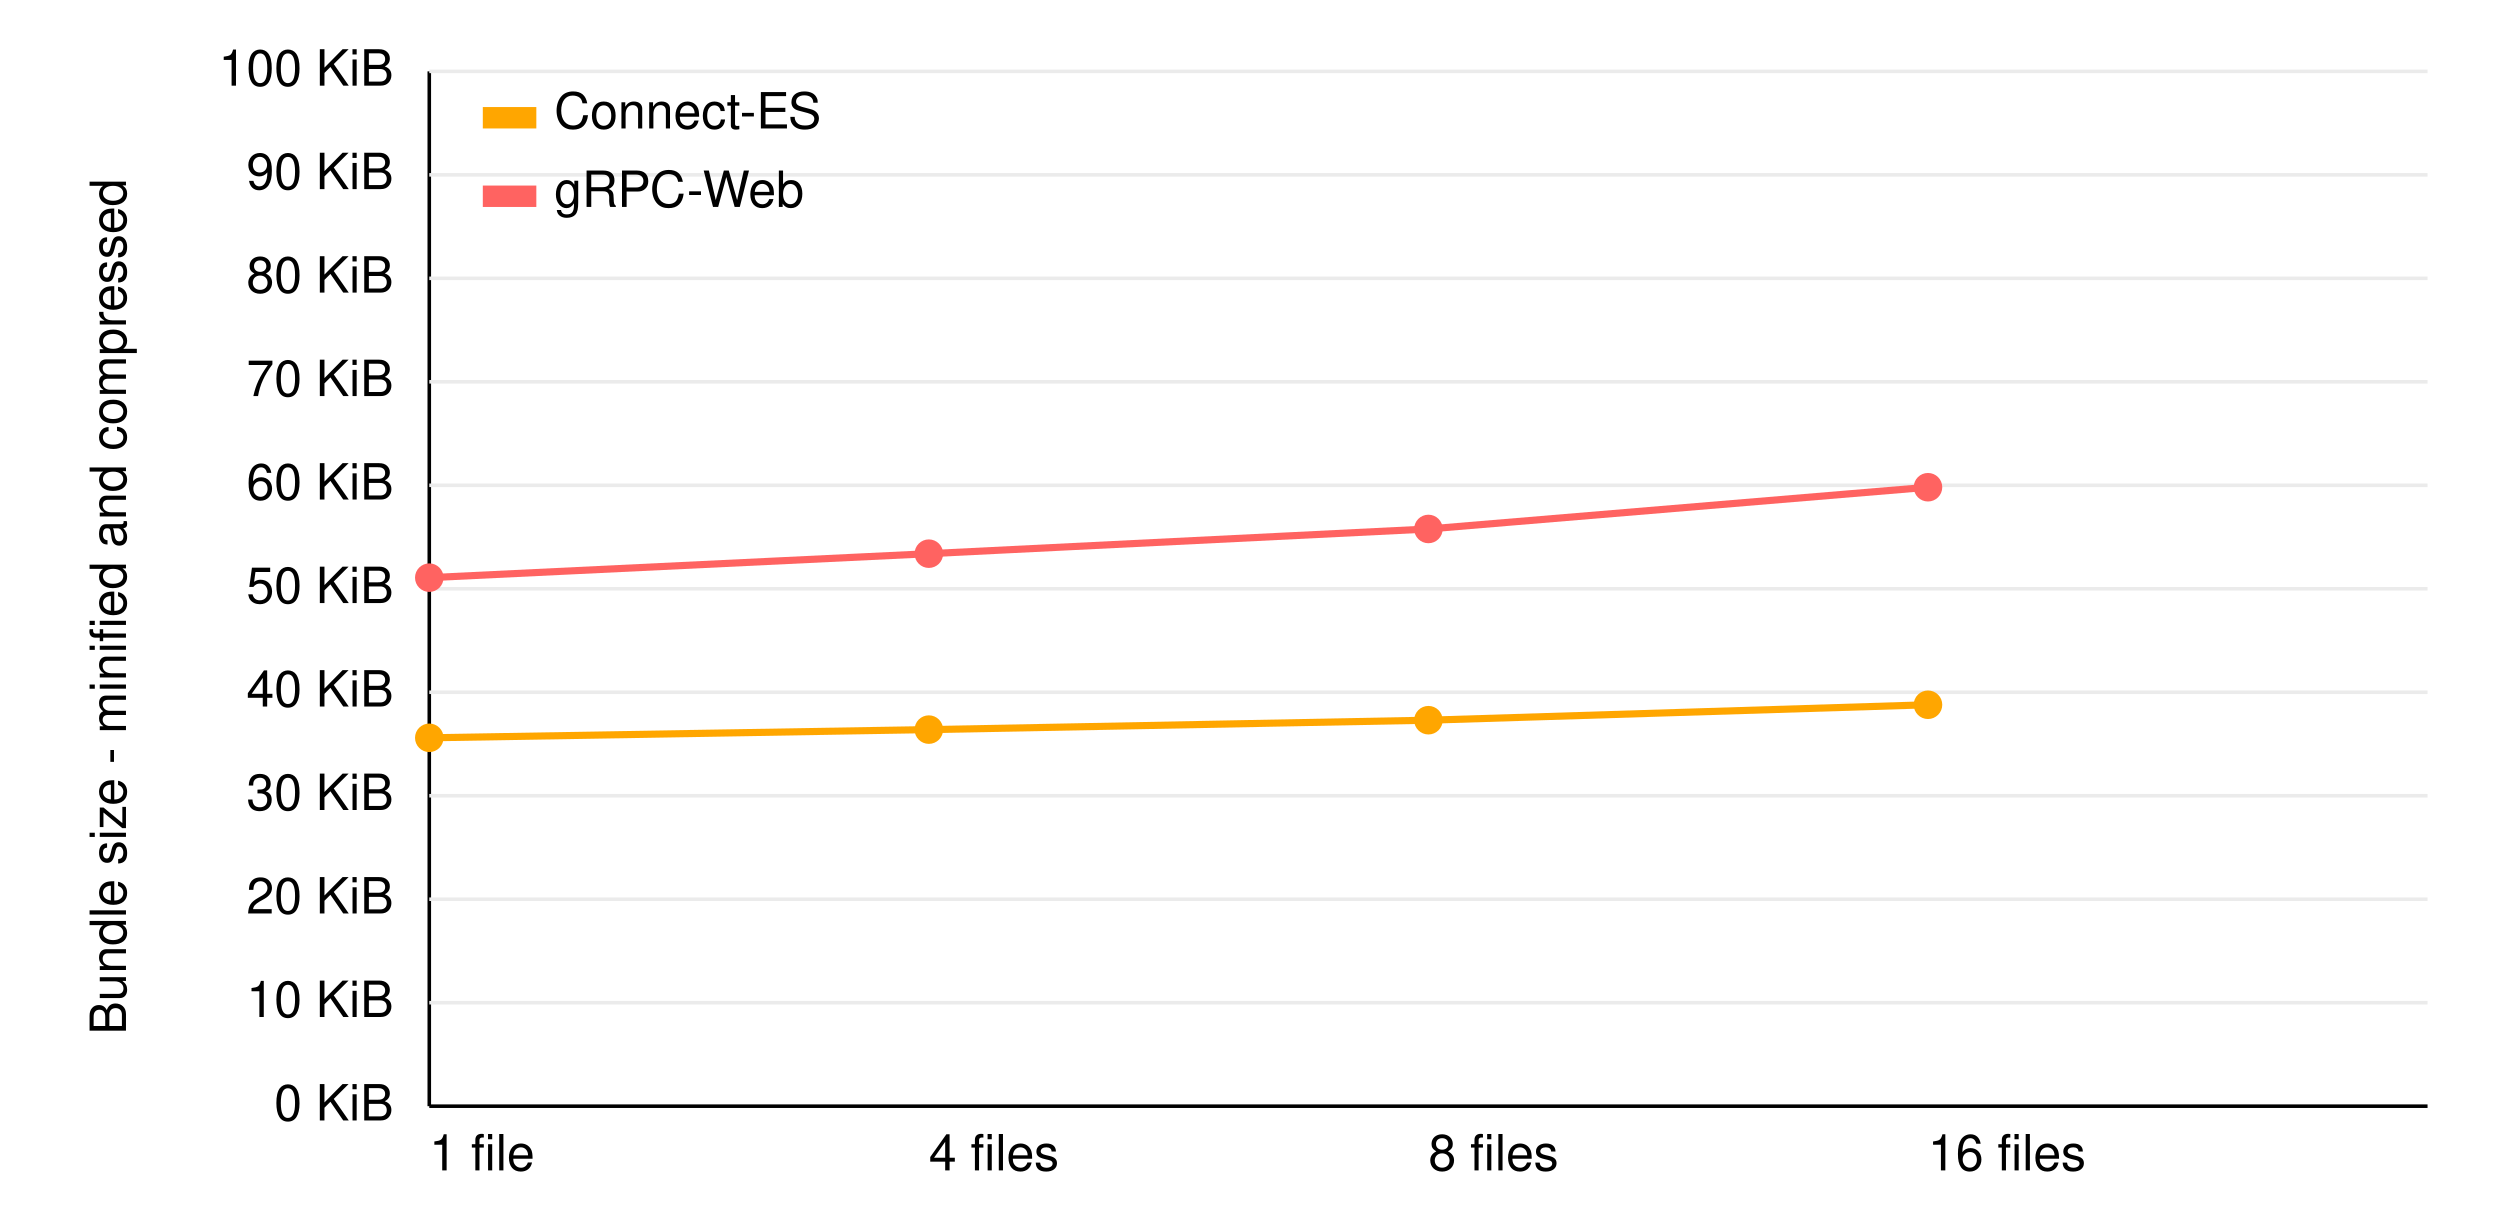
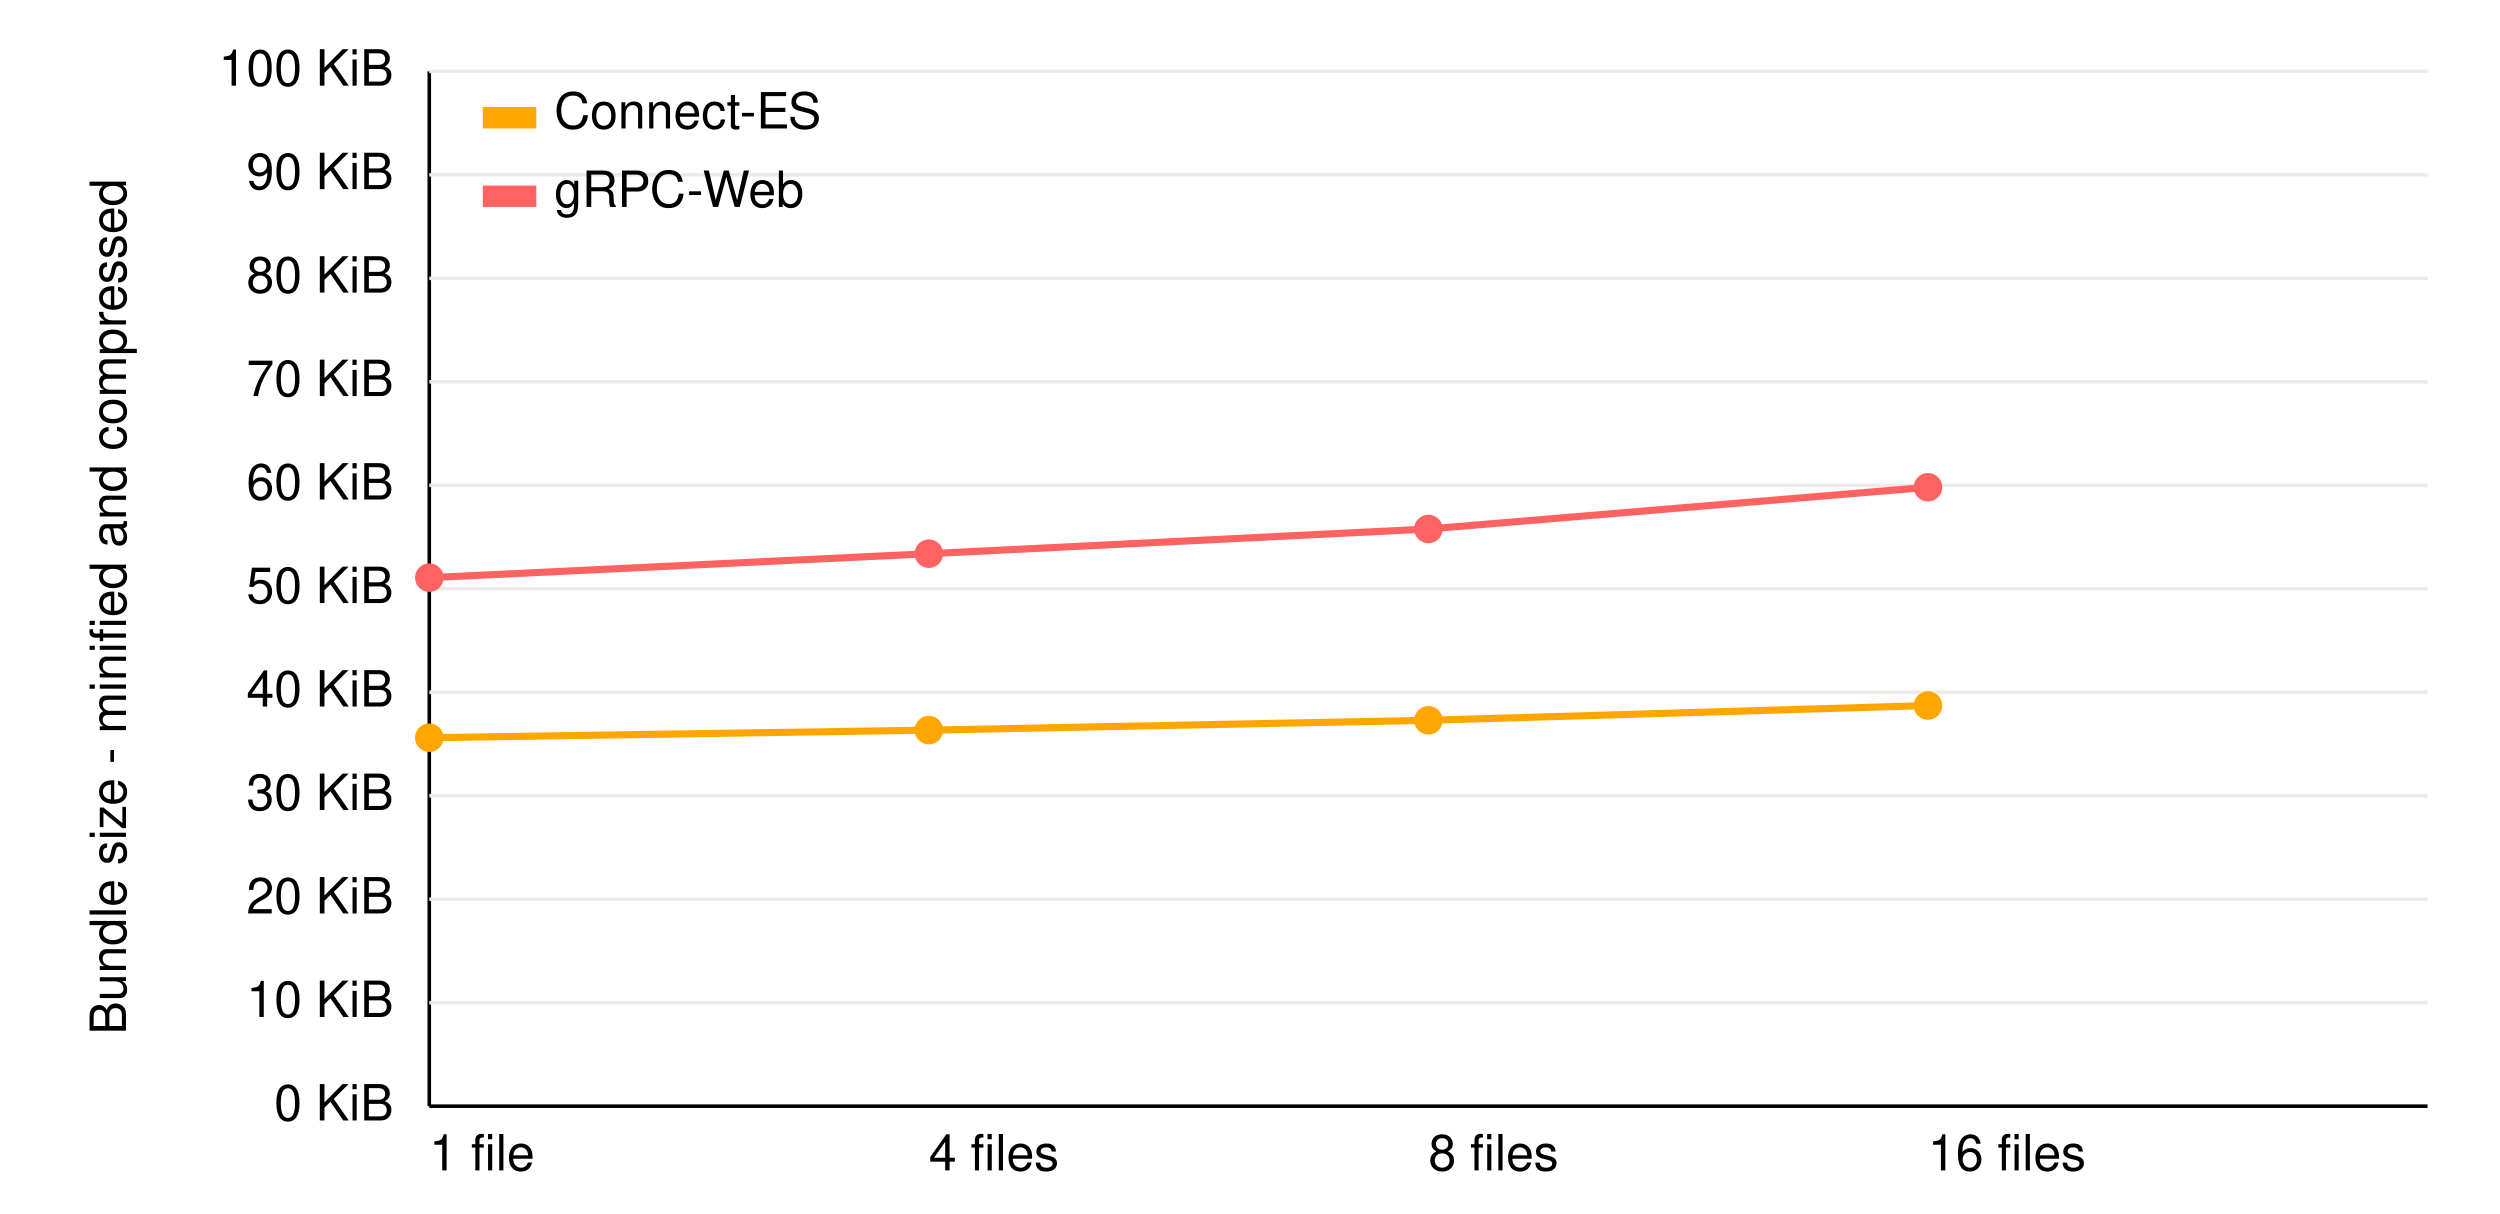
<svg xmlns="http://www.w3.org/2000/svg" version="1.1" width="680px" height="330px" viewBox="0 0 680 340" class="chart">
  <style>
      
      text {
        font: 14px Verdana, Helvetica, Arial, sans-serif;
      }
      
    </style>
  <g transform="translate(110,310)">
    <line y1="0" x2="560" stroke="black" />
    <text x="0" y="18" text-anchor="start">1 file</text>
    <text x="140" y="18" text-anchor="start">4 files</text>
    <text x="280" y="18" text-anchor="start">8 files</text>
    <text x="420" y="18" text-anchor="start">16 files</text>
  </g>
  <g transform="translate(110, 20)">
    <line x1="0" x2="0" y1="0" y2="290" stroke="black" />
    <g transform="rotate(-90), translate(-150,-85)">
      <text text-anchor="middle">Bundle size - minified and compressed</text>
    </g>
    <text x="-10" y="4" text-anchor="end">100 KiB</text>
    <line x1="0" x2="560" y1="0" y2="0" stroke="#ebebeb" />
    <text x="-10" y="33" text-anchor="end">90 KiB</text>
    <line x1="0" x2="560" y1="29" y2="29" stroke="#ebebeb" />
    <text x="-10" y="62" text-anchor="end">80 KiB</text>
    <line x1="0" x2="560" y1="58" y2="58" stroke="#ebebeb" />
    <text x="-10" y="91" text-anchor="end">70 KiB</text>
    <line x1="0" x2="560" y1="87" y2="87" stroke="#ebebeb" />
    <text x="-10" y="120" text-anchor="end">60 KiB</text>
    <line x1="0" x2="560" y1="116" y2="116" stroke="#ebebeb" />
    <text x="-10" y="149" text-anchor="end">50 KiB</text>
    <line x1="0" x2="560" y1="145" y2="145" stroke="#ebebeb" />
    <text x="-10" y="178" text-anchor="end">40 KiB</text>
    <line x1="0" x2="560" y1="174" y2="174" stroke="#ebebeb" />
    <text x="-10" y="207" text-anchor="end">30 KiB</text>
    <line x1="0" x2="560" y1="203" y2="203" stroke="#ebebeb" />
    <text x="-10" y="236" text-anchor="end">20 KiB</text>
    <line x1="0" x2="560" y1="232" y2="232" stroke="#ebebeb" />
    <text x="-10" y="265" text-anchor="end">10 KiB</text>
    <line x1="0" x2="560" y1="261" y2="261" stroke="#ebebeb" />
    <text x="-10" y="294" text-anchor="end">0 KiB</text>
  </g>
  <g transform="translate(110, 20)">
-     <polyline fill="none" stroke="#ffa600" stroke-width="2" points="0,186.767 140,184.467 280,181.831 420,177.503">
+     <polyline fill="none" stroke="#ffa600" stroke-width="2" points="0,186.738 140,184.612 280,181.856 420,177.716">
    </polyline>
-     <circle cx="0" cy="186.767" r="4" fill="#ffa600" />
-     <circle cx="140" cy="184.467" r="4" fill="#ffa600" />
-     <circle cx="280" cy="181.831" r="4" fill="#ffa600" />
-     <circle cx="420" cy="177.503" r="4" fill="#ffa600" />
+     <circle cx="0" cy="186.738" r="4" fill="#ffa600" />
+     <circle cx="140" cy="184.612" r="4" fill="#ffa600" />
+     <circle cx="280" cy="181.856" r="4" fill="#ffa600" />
+     <circle cx="420" cy="177.716" r="4" fill="#ffa600" />
  </g>
  <g transform="translate(110, 20)">
    <polyline fill="none" stroke="#ff6361" stroke-width="2" points="0,141.885 140,135.164 280,128.24 420,116.544">
    </polyline>
    <circle cx="0" cy="141.885" r="4" fill="#ff6361" />
    <circle cx="140" cy="135.164" r="4" fill="#ff6361" />
    <circle cx="280" cy="128.24" r="4" fill="#ff6361" />
    <circle cx="420" cy="116.544" r="4" fill="#ff6361" />
  </g>
  <g transform="translate(125, 30)">
    <g transform="translate(0, 0)">
      <rect width="15" height="6" fill="#ffa600" />
      <text x="20" y="6">Connect-ES</text>
    </g>
    <g transform="translate(0, 22)">
      <rect width="15" height="6" fill="#ff6361" />
      <text x="20" y="6">gRPC-Web</text>
    </g>
  </g>
</svg>
